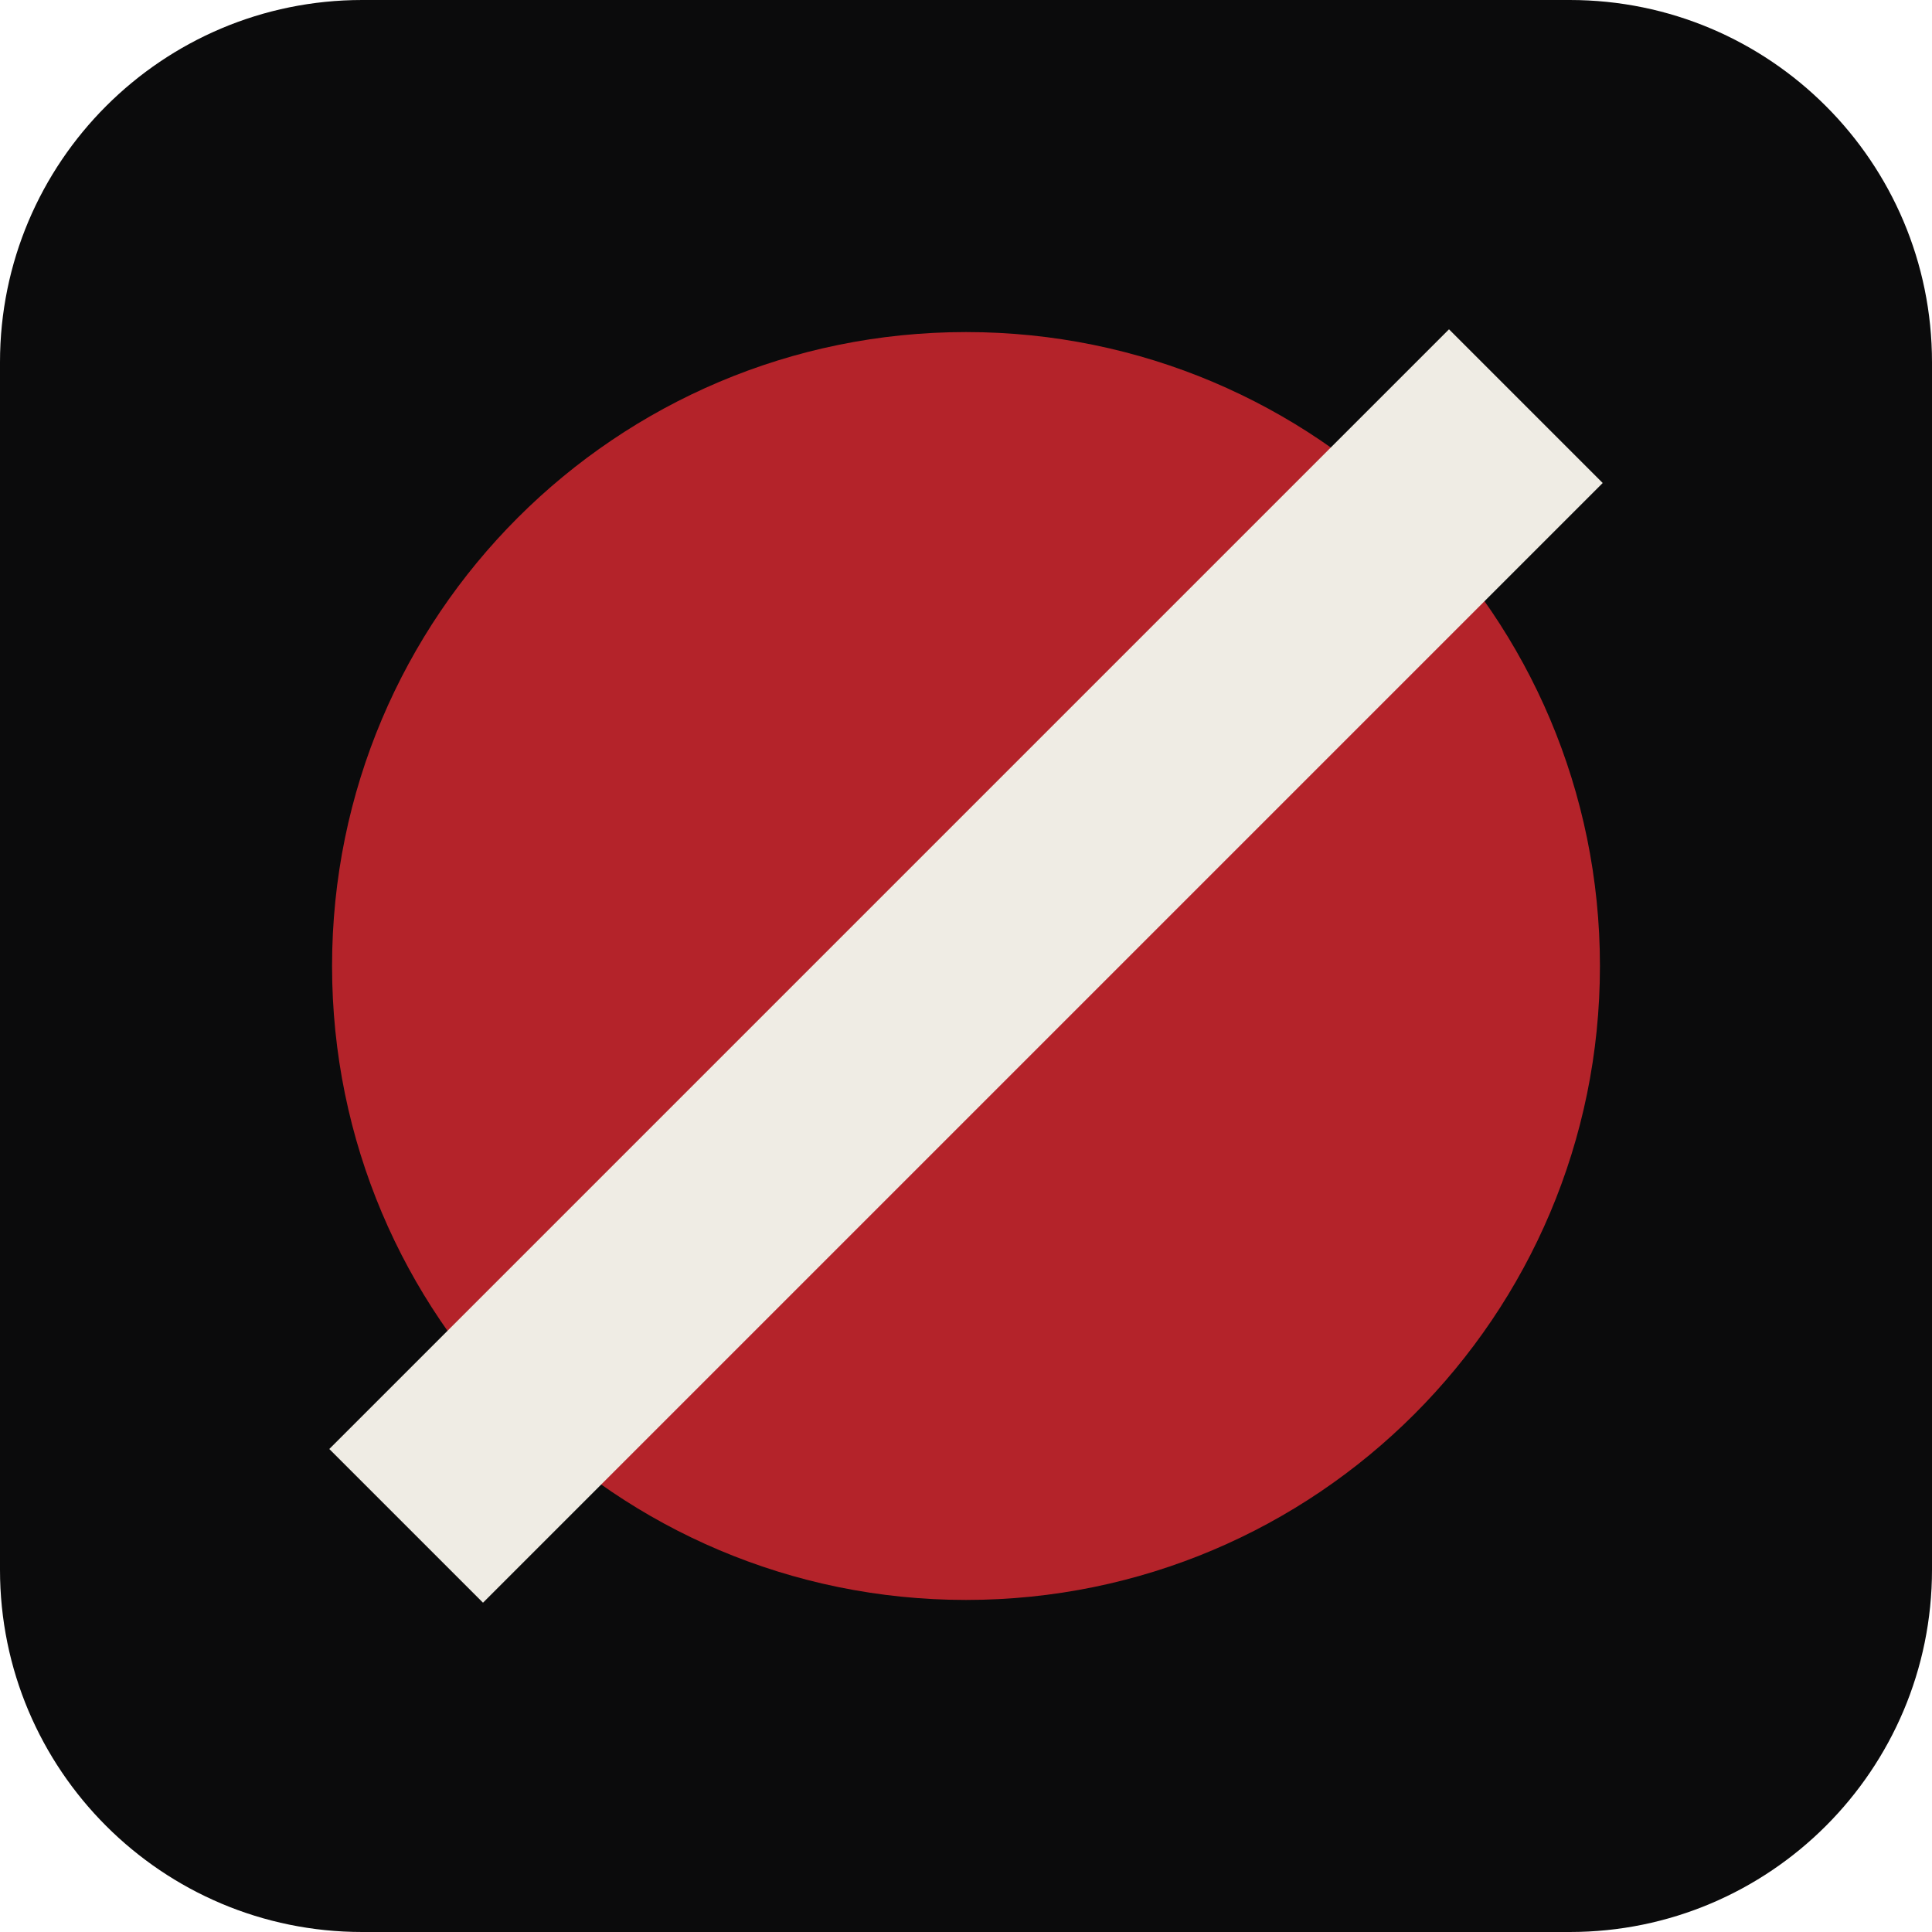
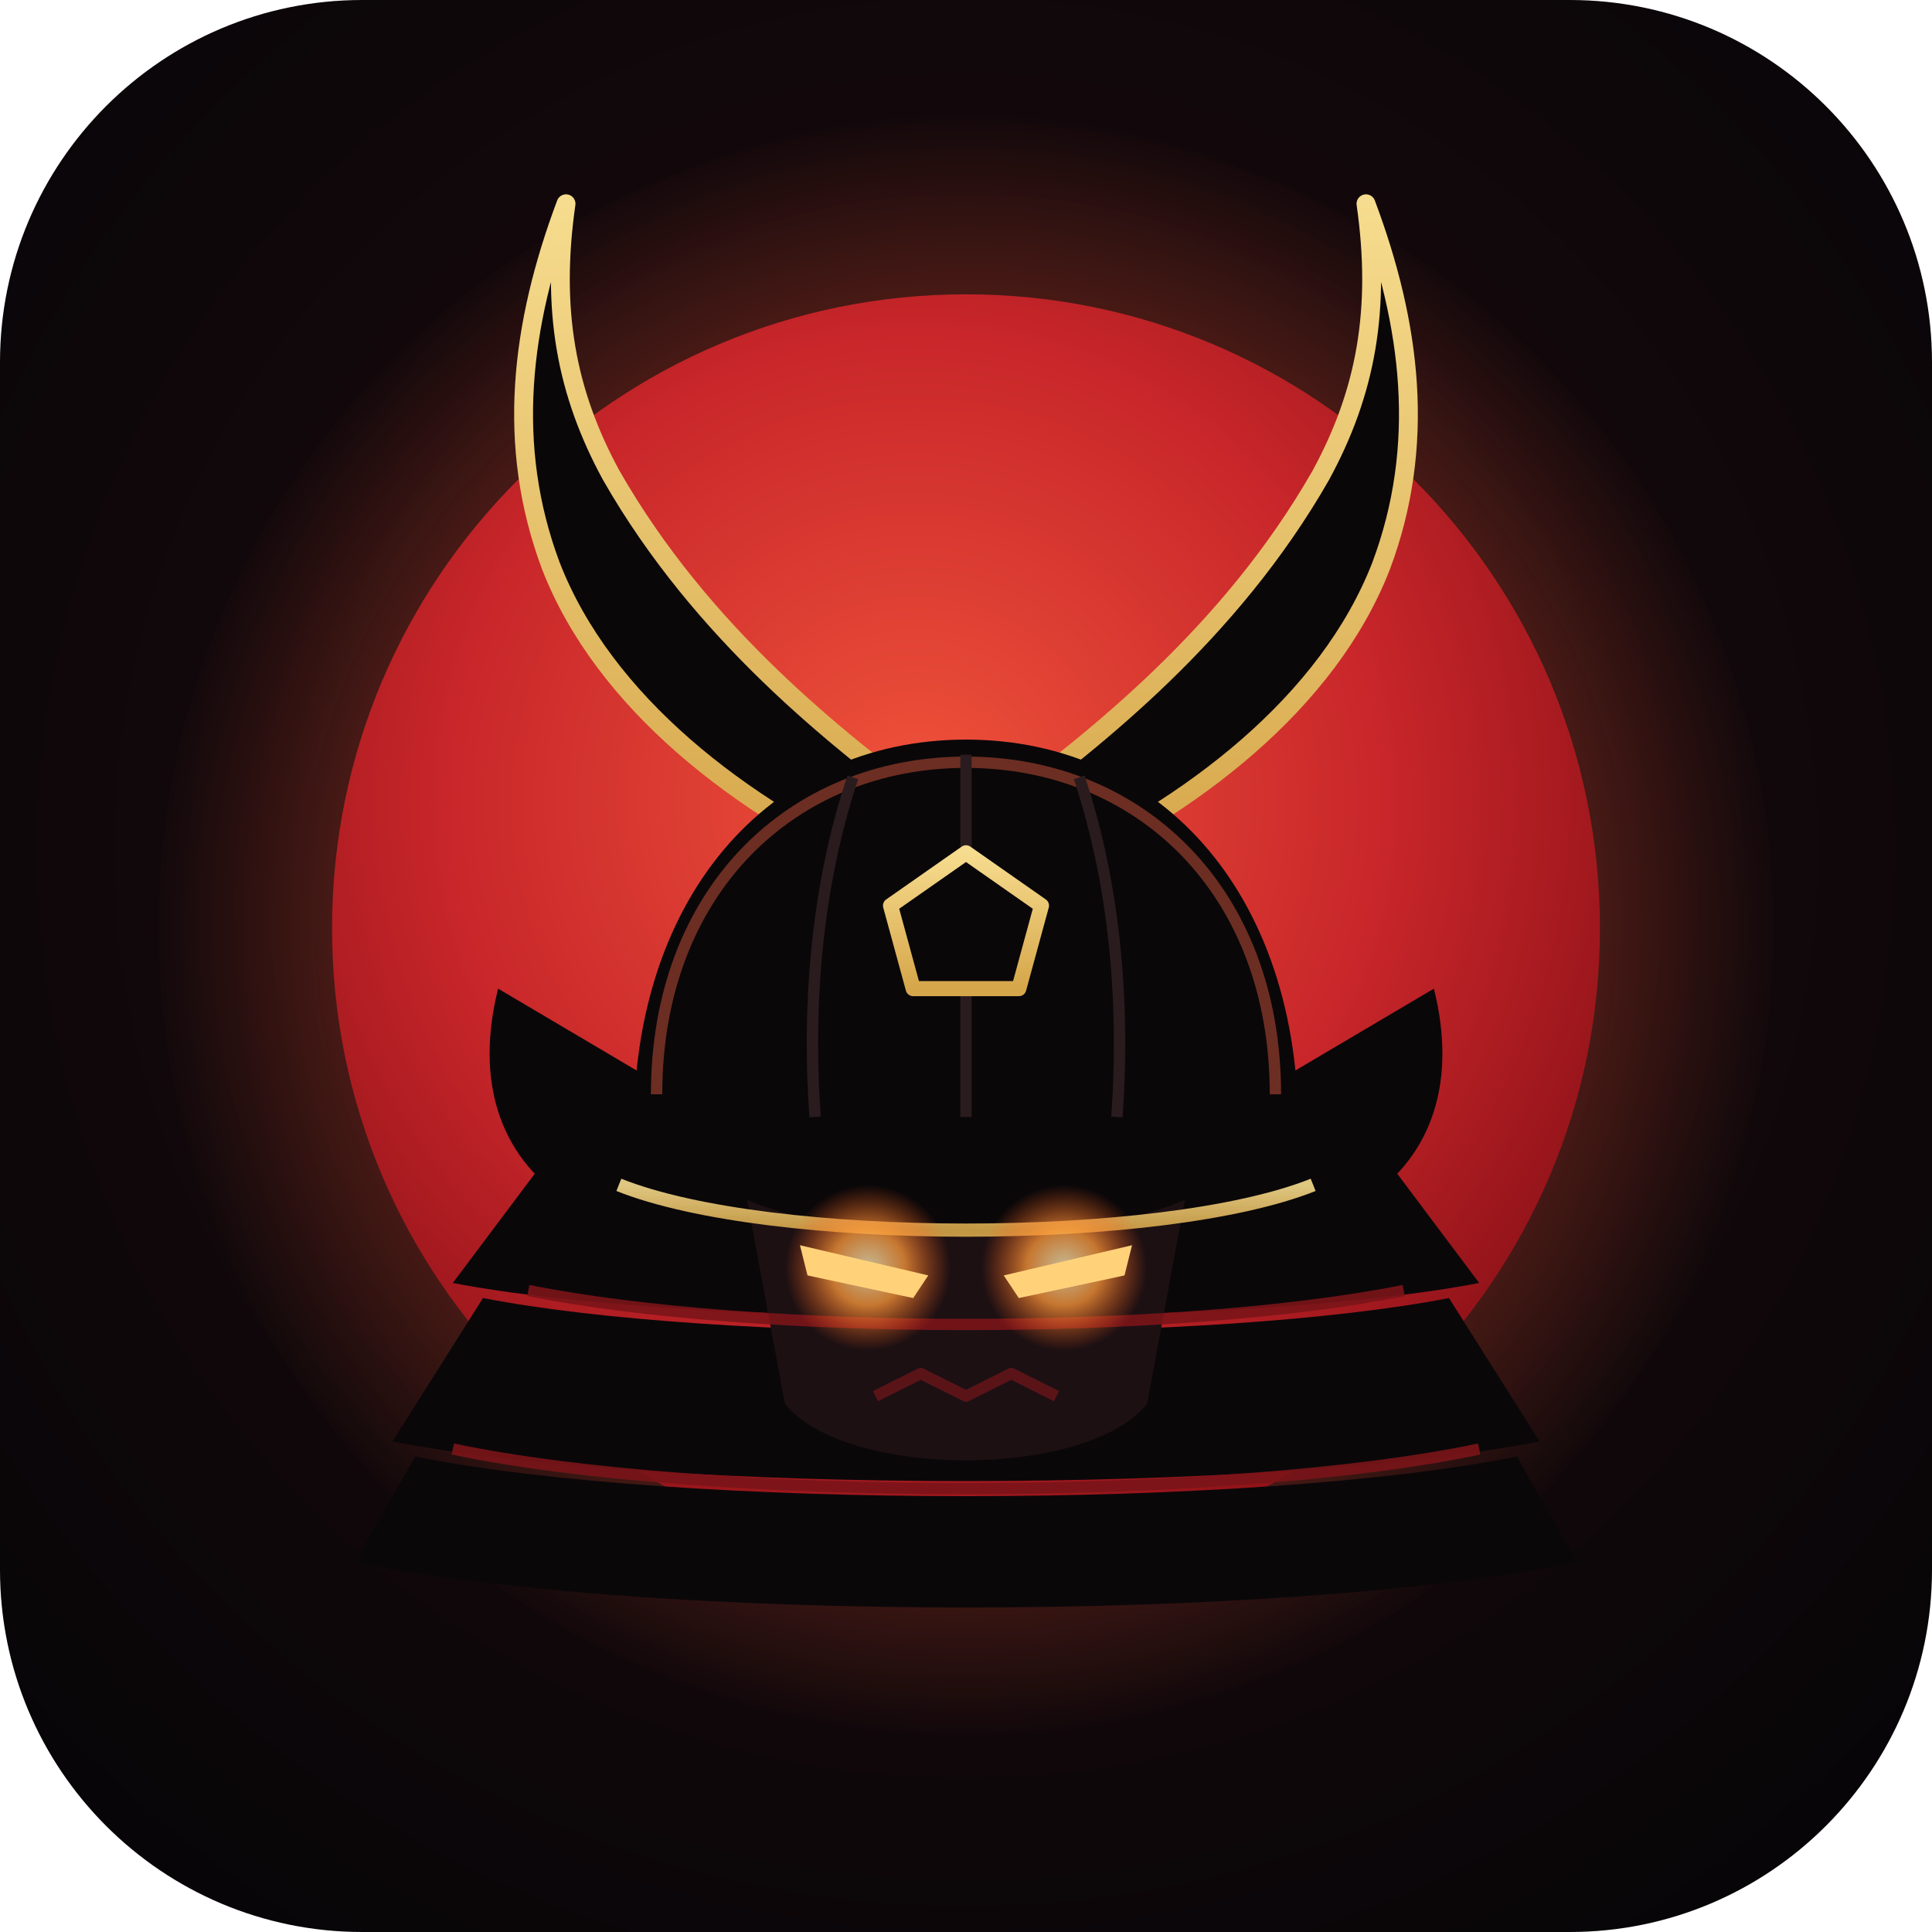
- <svg xmlns="http://www.w3.org/2000/svg" viewBox="0 0 32 32">
-   <rect width="32" height="32" rx="6" fill="#0b0b0c" />
-   <circle cx="16" cy="16" r="10.5" fill="#b4232a" />
-   <path d="M8 24 L24 8" stroke="#efece4" stroke-width="3.6" stroke-linecap="square" />
+ <svg xmlns="http://www.w3.org/2000/svg" viewBox="0 0 512 512">
+   <defs>
+     <radialGradient id="bg" cx="50%" cy="44%" r="70%">
+       <stop offset="0" stop-color="#2a0c10" />
+       <stop offset="0.55" stop-color="#12080b" />
+       <stop offset="1" stop-color="#060507" />
+     </radialGradient>
+     <radialGradient id="sun" cx="46%" cy="40%" r="62%">
+       <stop offset="0" stop-color="#f0533a" />
+       <stop offset="0.6" stop-color="#c8262a" />
+       <stop offset="1" stop-color="#8e1218" />
+     </radialGradient>
+     <radialGradient id="halo" cx="50%" cy="50%" r="50%">
+       <stop offset="0.62" stop-color="#ff5a36" stop-opacity="0.35" />
+       <stop offset="1" stop-color="#ff5a36" stop-opacity="0" />
+     </radialGradient>
+     <linearGradient id="horn" x1="0" y1="1" x2="0" y2="0">
+       <stop offset="0" stop-color="#d6a64a" />
+       <stop offset="1" stop-color="#f6dc8e" />
+     </linearGradient>
+     <radialGradient id="eye" cx="50%" cy="50%" r="50%">
+       <stop offset="0" stop-color="#fff2c0" />
+       <stop offset="0.45" stop-color="#ff9a3a" />
+       <stop offset="1" stop-color="#ff5a1a" stop-opacity="0" />
+     </radialGradient>
+   </defs>
+   <rect width="512" height="512" rx="96" fill="url(#bg)" />
+   <circle cx="256" cy="246" r="214" fill="url(#halo)" />
+   <circle cx="256" cy="246" r="168" fill="url(#sun)" />
+   <g fill="#0a0709" stroke="url(#horn)" stroke-width="5" stroke-linejoin="round">
+     <path d="M246 214 C 222 196, 186 168, 162 126 C 150 104, 146 82, 150 54 C 138 86, 134 118, 146 150 C 160 186, 196 214, 236 232 Z" />
+     <path d="M266 214 C 290 196, 326 168, 350 126 C 362 104, 366 82, 362 54 C 374 86, 378 118, 366 150 C 352 186, 316 214, 276 232 Z" />
+   </g>
+   <g fill="#0a0709">
+     <path d="M150 300 C 150 300, 362 300, 362 300 L 392 340 C 330 352, 182 352, 120 340 Z" />
+     <path d="M128 344 C 190 356, 322 356, 384 344 L 408 382 C 336 396, 176 396, 104 382 Z" />
+     <path d="M110 386 C 180 400, 332 400, 402 386 L 418 414 C 340 430, 172 430, 94 414 Z" />
+     <path d="M168 304 C 166 238, 204 196, 256 196 C 308 196, 346 238, 344 304 Z" />
+     <path d="M176 288 L 132 262 C 126 286, 132 306, 150 318 L 182 314 Z" />
+     <path d="M336 288 L 380 262 C 386 286, 380 306, 362 318 L 330 314 Z" />
+     <path d="M160 292 C 200 304, 312 304, 352 292 L 348 314 C 308 330, 204 330, 164 314 Z" />
+   </g>
+   <path d="M198 318 C 226 330, 286 330, 314 318 L 304 372 C 288 392, 224 392, 208 372 Z" fill="#1c1013" />
+   <path d="M232 370 L 244 364 L 256 370 L 268 364 L 280 370" fill="none" stroke="#5a1418" stroke-width="3" stroke-linejoin="round" />
+   <path d="M174 290 C 174 236, 210 202, 256 202 C 302 202, 338 236, 338 290" fill="none" stroke="#ff6a48" stroke-width="3" opacity="0.4" />
+   <path d="M164 314 C 204 330, 308 330, 348 314" fill="none" stroke="url(#horn)" stroke-width="3.5" opacity="0.9" />
+   <g fill="none" stroke="#7a1418" stroke-width="3" opacity="0.9">
+     <path d="M140 342 C 200 354, 312 354, 372 342" />
+     <path d="M120 384 C 186 398, 326 398, 392 384" />
+   </g>
+   <g fill="none" stroke="#2a1c1e" stroke-width="3">
+     <path d="M256 200 L 256 296" />
+     <path d="M226 206 C 216 236, 214 268, 216 296" />
+     <path d="M286 206 C 296 236, 298 268, 296 296" />
+   </g>
+   <path d="M236 240 L 256 226 L 276 240 L 270 262 L 242 262 Z" fill="#0a0709" stroke="url(#horn)" stroke-width="4" stroke-linejoin="round" />
+   <circle cx="230" cy="336" r="22" fill="url(#eye)" opacity="0.75" />
+   <circle cx="282" cy="336" r="22" fill="url(#eye)" opacity="0.75" />
+   <path d="M212 330 L 246 338 L 242 344 L 214 338 Z" fill="#ffd27a" />
+   <path d="M300 330 L 266 338 L 270 344 L 298 338 Z" fill="#ffd27a" />
</svg>
